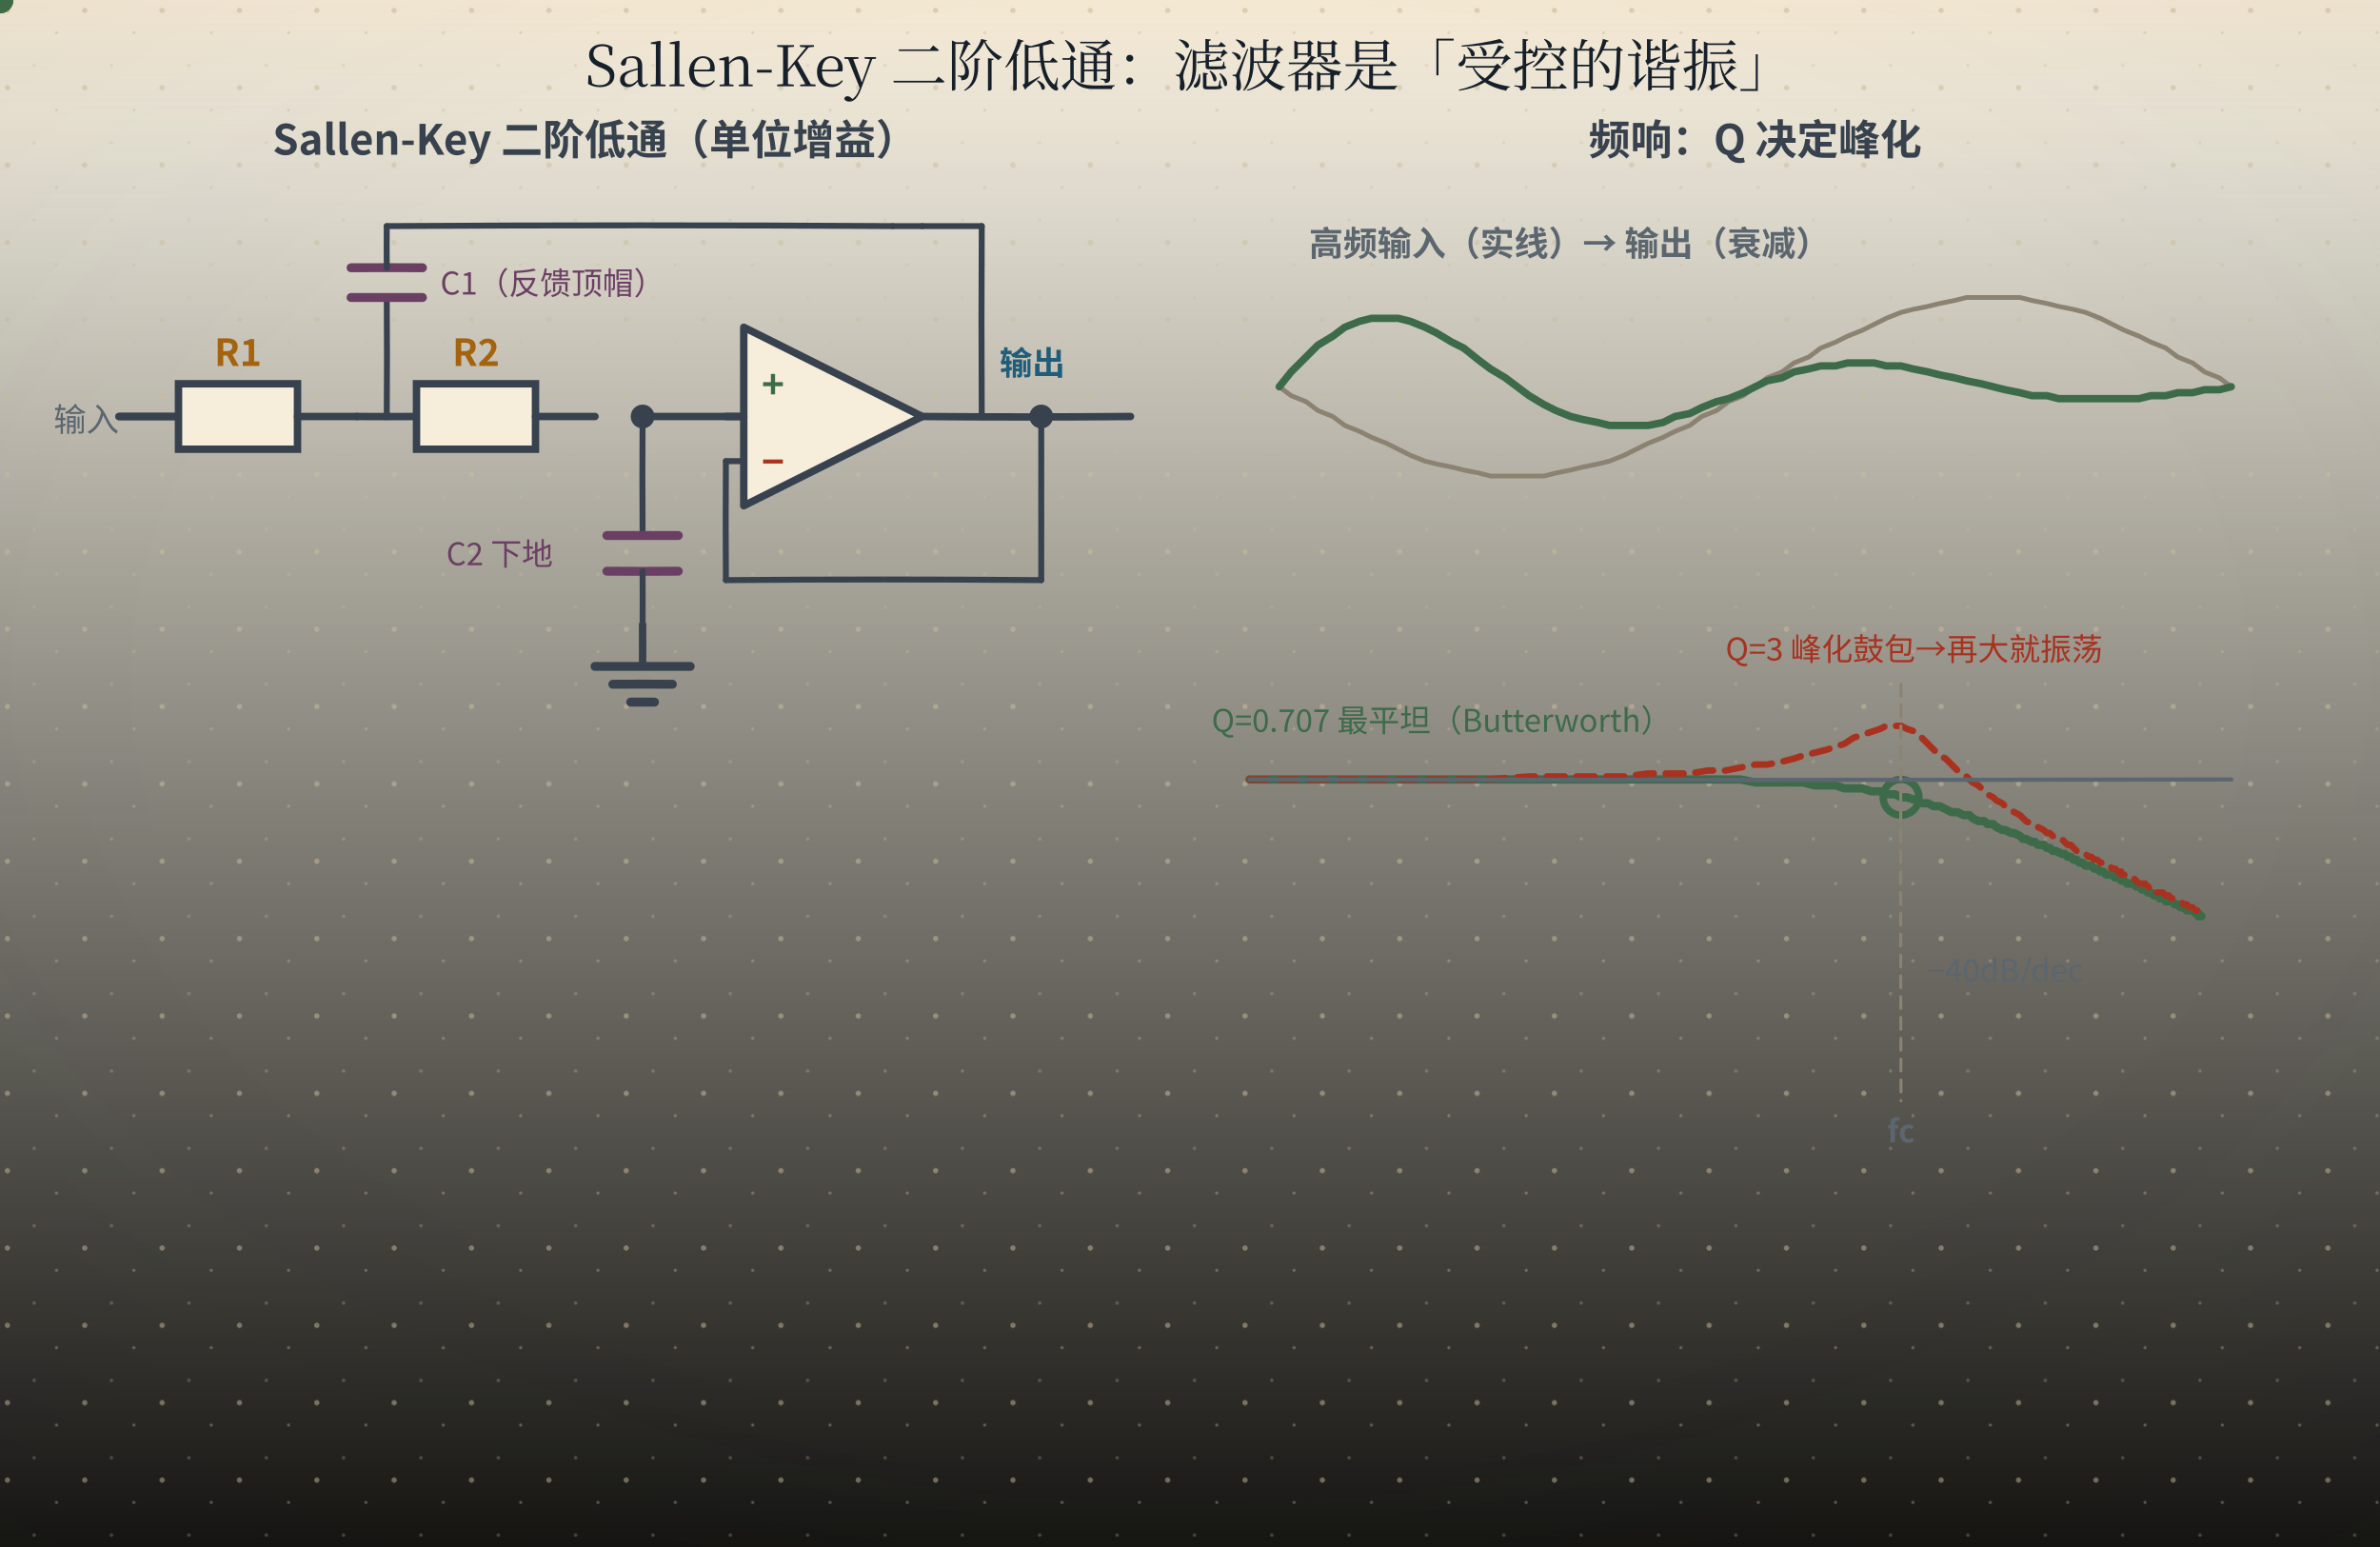
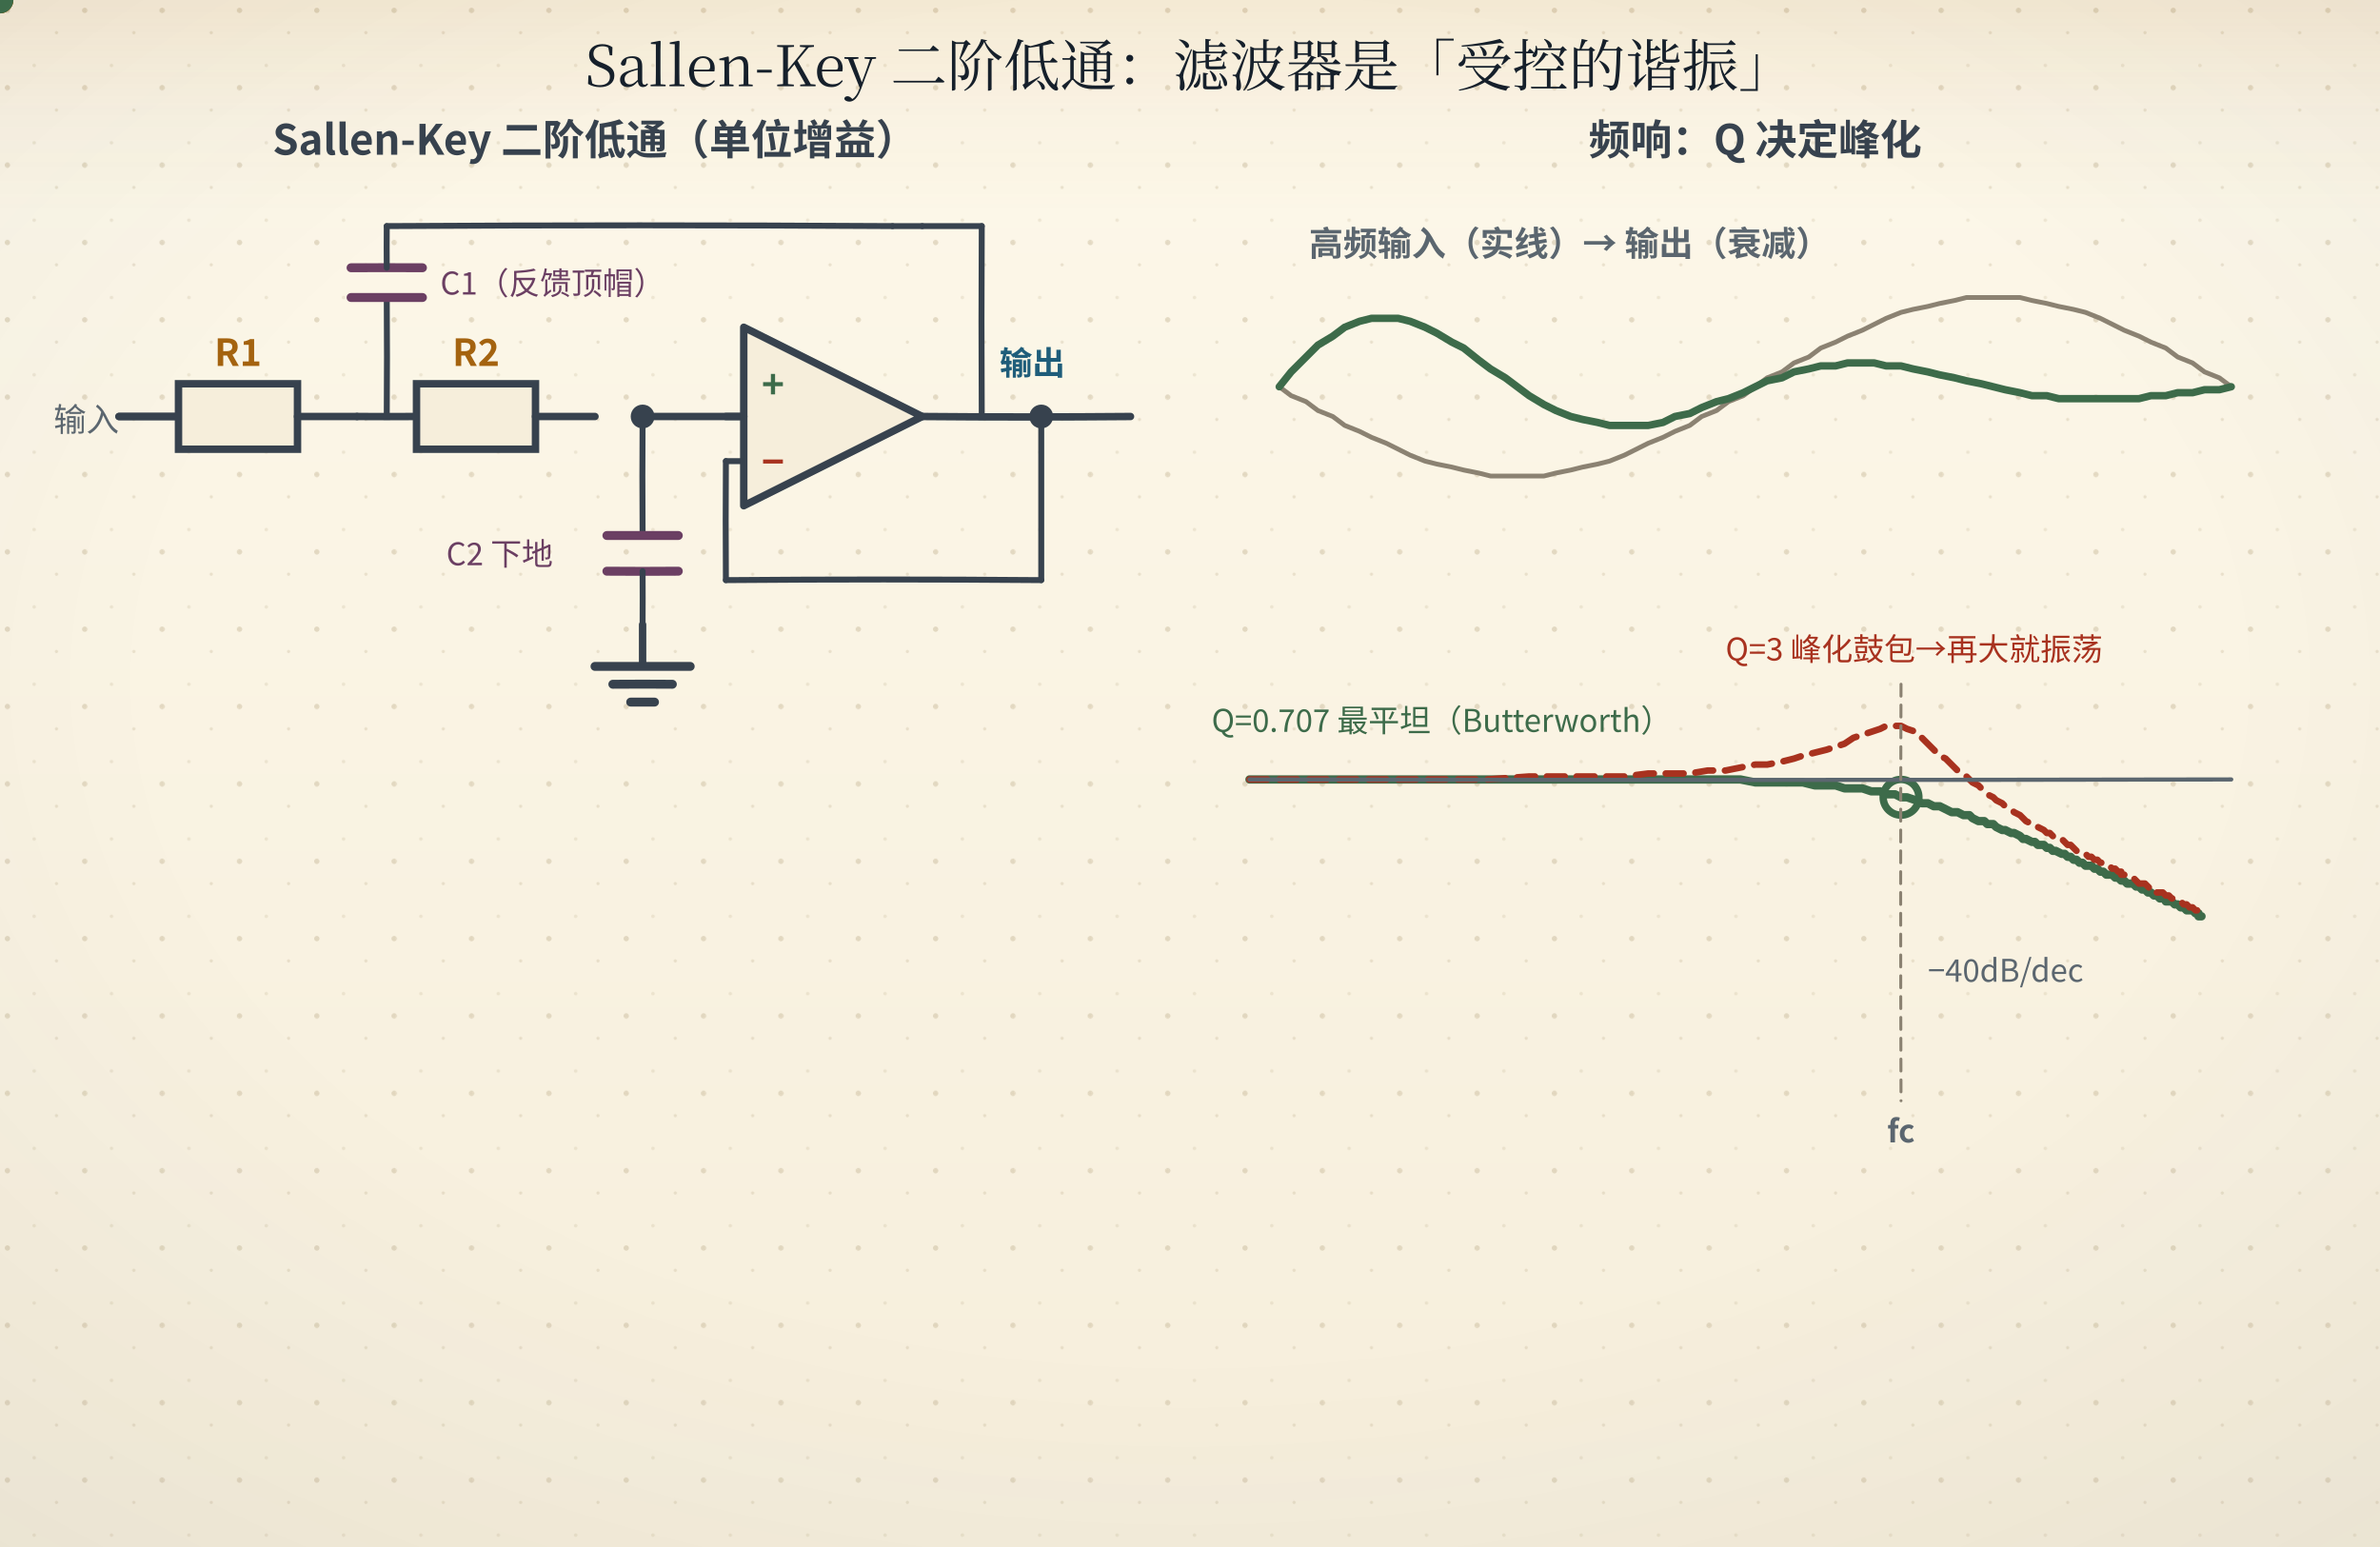
<svg xmlns="http://www.w3.org/2000/svg" width="800" height="520" viewBox="0 0 800 520" role="img" aria-labelledby="ttl">
  <defs>
    <linearGradient id="bgL" x1="0" y1="0" x2="0" y2="1">
      <stop offset="0" stop-color="#fdf8ea" />
-       <stop offset="1" stop-color="#141310" />
+       <stop offset="1" stop-color="#f6eedb" />
    </linearGradient>
    <linearGradient id="bgD" x1="0" y1="0" x2="0" y2="1">
      <stop offset="0" stop-color="#141310" />
      <stop offset="1" stop-color="#1d1a14" />
    </linearGradient>
    <radialGradient id="vig" cx="0.5" cy="0.44" r="0.78">
      <stop offset="0.55" stop-color="#16202b" stop-opacity="0" />
      <stop offset="1" stop-color="#16202b" stop-opacity="0.055" />
    </radialGradient>
    <linearGradient id="hdr" x1="0" y1="0" x2="0" y2="1">
      <stop offset="0" stop-color="#a4630f" stop-opacity="0.10" />
      <stop offset="0.55" stop-color="#a4630f" stop-opacity="0.028" />
      <stop offset="1" stop-color="#a4630f" stop-opacity="0" />
    </linearGradient>
    <linearGradient id="hdrD" x1="0" y1="0" x2="0" y2="1">
      <stop offset="0" stop-color="#dcab63" stop-opacity="0.13" />
      <stop offset="0.55" stop-color="#dcab63" stop-opacity="0.04" />
      <stop offset="1" stop-color="#dcab63" stop-opacity="0" />
    </linearGradient>
    <pattern id="dots" width="26" height="26" patternUnits="userSpaceOnUse">
      <circle cx="2.5" cy="3.5" r="0.9" fill="#c9bb9d" />
      <circle cx="19" cy="11" r="0.55" fill="#c9bb9d" opacity="0.7" />
      <circle cx="11.5" cy="22" r="0.6" fill="#c9bb9d" opacity="0.55" />
    </pattern>
    <filter id="soft" x="-40%" y="-40%" width="180%" height="180%">
      <feDropShadow dx="0" dy="1.4" stdDeviation="2" flood-color="#16202b" flood-opacity="0.13" />
    </filter>
    <filter id="pglow" x="-70%" y="-70%" width="240%" height="240%">
      <feGaussianBlur stdDeviation="1.7" result="b" />
      <feMerge>
        <feMergeNode in="b" />
        <feMergeNode in="SourceGraphic" />
      </feMerge>
    </filter>
  </defs>
  <rect class="page-bg" width="800" height="520" fill="url(#bgL)" />
  <rect class="page-grain" width="800" height="520" fill="url(#dots)" />
  <rect class="page-vig" width="800" height="520" fill="url(#vig)" />
  <rect class="page-hdr" width="800" height="72" fill="url(#hdr)" />
  <style>
text{font-family:"Segoe UI","Microsoft YaHei","PingFang SC","Hiragino Sans GB","Noto Sans CJK SC","Source Han Sans SC","Noto Sans SC",sans-serif;}
line,path,polyline,polygon{stroke-linecap:round;stroke-linejoin:round}
.page-bg{fill:url(#bgL)}
.page-grain{opacity:.5}
.page-vig{opacity:1}
.page-hdr{fill:url(#hdr)}
@media (prefers-color-scheme: dark){
.page-bg{fill:url(#bgD)}
.page-grain{opacity:.34}
.page-vig{opacity:.5}
.page-hdr{fill:url(#hdrD)}
[fill="#fdf8ea"]{fill:#141310}
[stroke="#fdf8ea"]{stroke:#141310}
[fill="#f6eedb"]{fill:#1d1a14}
[stroke="#f6eedb"]{stroke:#1d1a14}
[fill="#e0d3b8"]{fill:#3b3529}
[stroke="#e0d3b8"]{stroke:#3b3529}
[fill="#c9bb9d"]{fill:#4a4436}
[stroke="#c9bb9d"]{stroke:#4a4436}
[fill="#16202b"]{fill:#ece4d3}
[stroke="#16202b"]{stroke:#ece4d3}
[fill="#37424e"]{fill:#cfc6b4}
[stroke="#37424e"]{stroke:#cfc6b4}
[fill="#5b666f"]{fill:#a79e8b}
[stroke="#5b666f"]{stroke:#a79e8b}
[fill="#8b8272"]{fill:#857c6c}
[stroke="#8b8272"]{stroke:#857c6c}
text[fill="#fdf8ea"]{fill:#f9f3e3}
[fill="#e6eff3"]{fill:#17262e}
[fill="#e4f1f3"]{fill:#15262a}
[fill="#e8efe6"]{fill:#182418}
[fill="#f6e7e1"]{fill:#281a16}
[fill="#f7eedb"]{fill:#292114}
[fill="#efe8ee"]{fill:#241c22}
text[fill="#1f5d7a"]{fill:#7fb7cf}
:is(rect,circle,path,line,polygon,polyline,ellipse,g)[fill="#1f5d7a"]{fill:#2b4d5f}
[stroke="#1f5d7a"]{stroke:#6fa3b9}
text[fill="#2f7f96"]{fill:#8ac9d8}
:is(rect,circle,path,line,polygon,polyline,ellipse,g)[fill="#2f7f96"]{fill:#2b5660}
[stroke="#2f7f96"]{stroke:#77b2c1}
text[fill="#3d6b4a"]{fill:#98c096}
:is(rect,circle,path,line,polygon,polyline,ellipse,g)[fill="#3d6b4a"]{fill:#2f4a33}
[stroke="#3d6b4a"]{stroke:#7aa87c}
text[fill="#a8321f"]{fill:#e0907a}
:is(rect,circle,path,line,polygon,polyline,ellipse,g)[fill="#a8321f"]{fill:#55231b}
[stroke="#a8321f"]{stroke:#c07a63}
text[fill="#a4630f"]{fill:#dcab63}
:is(rect,circle,path,line,polygon,polyline,ellipse,g)[fill="#a4630f"]{fill:#553a17}
[stroke="#a4630f"]{stroke:#c08a45}
text[fill="#6b3f63"]{fill:#c4a2bf}
:is(rect,circle,path,line,polygon,polyline,ellipse,g)[fill="#6b3f63"]{fill:#452c40}
[stroke="#6b3f63"]{stroke:#a17c9b}
}
</style>
  <text x="400" y="29" text-anchor="middle" font-size="19" font-weight="bold" fill="#16202b" style="font-family:'KaiTi','STKaiti','Kaiti SC','LXGW WenKai','Noto Serif CJK SC','Source Han Serif SC','Songti SC','SimSun','Noto Serif SC',serif;font-weight:400">Sallen-Key 二阶低通：滤波器是「受控的谐振」</text>
  <text x="200" y="52" text-anchor="middle" font-size="14" font-weight="bold" fill="#37424e">Sallen-Key 二阶低通（单位增益）</text>
  <path d="M40 140 Q50.00 139.97 60 140" fill="none" stroke="#37424e" stroke-width="2.5" />
  <text x="18" y="145" font-size="11" fill="#5b666f">输入</text>
  <path d="M40 140 Q50.00 139.97 60 140" fill="none" stroke="#37424e" stroke-width="2.5" />
  <rect x="60" y="129" width="40" height="22" fill="#f6eedb" stroke="#37424e" stroke-width="2.5" />
  <path d="M100 140 Q110.00 139.96 120 140" fill="none" stroke="#37424e" stroke-width="2.5" />
  <text x="80.0" y="123" text-anchor="middle" font-size="12.5" font-weight="bold" fill="#a4630f">R1</text>
  <path d="M120 140 Q130.00 140.07 140 140" fill="none" stroke="#37424e" stroke-width="2.5" />
  <rect x="140" y="129" width="40" height="22" fill="#f6eedb" stroke="#37424e" stroke-width="2.5" />
  <path d="M180 140 Q190.00 139.96 200 140" fill="none" stroke="#37424e" stroke-width="2.5" />
  <text x="160.0" y="123" text-anchor="middle" font-size="12.5" font-weight="bold" fill="#a4630f">R2</text>
  <circle cx="216" cy="140" r="4" fill="#37424e" />
  <path d="M216 140 Q233.00 140.03 250 140" fill="none" stroke="#37424e" stroke-width="2.5" />
  <path d="M130 140 Q130.16 120.00 130 100" fill="none" stroke="#37424e" stroke-width="2" />
  <path d="M118 100 Q130.00 99.99 142 100" fill="none" stroke="#6b3f63" stroke-width="3" />
  <path d="M118 90 Q130.00 89.95 142 90" fill="none" stroke="#6b3f63" stroke-width="3" />
  <path d="M130 90 Q129.94 83.00 130 76" fill="none" stroke="#37424e" stroke-width="2" />
  <path d="M130 76 Q215.00 75.48 300 76" fill="none" stroke="#37424e" stroke-width="2" />
  <text x="148" y="99" font-size="10.5" fill="#6b3f63">C1（反馈顶帽）</text>
  <path d="M216 140 Q215.86 160.00 216 180" fill="none" stroke="#37424e" stroke-width="2" />
  <path d="M204 180 Q216.00 180.04 228 180" fill="none" stroke="#6b3f63" stroke-width="3" />
  <path d="M204 192 Q216.00 192.10 228 192" fill="none" stroke="#6b3f63" stroke-width="3" />
  <path d="M216 192 Q216.05 201.00 216 210" fill="none" stroke="#37424e" stroke-width="2" />
  <path d="M216 210 Q215.98 217.00 216 224" fill="none" stroke="#37424e" stroke-width="2.5" />
  <path d="M200 224 Q216.00 224.02 232 224" fill="none" stroke="#37424e" stroke-width="3" />
  <path d="M206 230 Q216.00 229.92 226 230" fill="none" stroke="#37424e" stroke-width="3" />
  <line x1="212" y1="236" x2="220" y2="236" stroke="#37424e" stroke-width="3" />
  <text x="150" y="190" font-size="10.5" fill="#6b3f63">C2 下地</text>
  <polygon points="250,110 250,170 310,140" fill="#f6eedb" stroke="#37424e" stroke-width="2.5" />
  <text x="256" y="134" font-size="13" font-weight="bold" fill="#3d6b4a">+</text>
  <text x="256" y="160" font-size="13" font-weight="bold" fill="#a8321f">−</text>
  <line x1="250" y1="140" x2="244" y2="140" stroke="#37424e" stroke-width="2.5" />
  <path d="M310 140 Q345.00 140.30 380 140" fill="none" stroke="#37424e" stroke-width="2.5" />
  <text x="336" y="126" font-size="11" font-weight="bold" fill="#1f5d7a">输出</text>
  <circle cx="350" cy="140" r="4" fill="#37424e" />
  <path d="M350 140 Q349.97 167.50 350 195" fill="none" stroke="#37424e" stroke-width="2" />
  <path d="M350 195 Q297.00 194.57 244 195" fill="none" stroke="#37424e" stroke-width="2" />
  <path d="M244 195 Q243.86 175.00 244 155" fill="none" stroke="#37424e" stroke-width="2" />
  <line x1="244" y1="155" x2="250" y2="155" stroke="#37424e" stroke-width="2" />
  <line x1="300" y1="76" x2="310" y2="76" stroke="#37424e" stroke-width="2" />
  <path d="M310 76 Q320.00 75.98 330 76" fill="none" stroke="#37424e" stroke-width="2" />
  <path d="M330 76 Q329.82 108.00 330 140" fill="none" stroke="#37424e" stroke-width="2" />
  <circle r="4.5" fill="#a4630f">
    <animateMotion dur="7s" begin="-0.4s" repeatCount="indefinite" path="M40,140 L180,140" />
  </circle>
  <circle r="4.5" fill="#a4630f">
    <animateMotion dur="7s" begin="-0.9s" repeatCount="indefinite" path="M180,140 L250,140" />
  </circle>
  <circle r="4" fill="#a4630f">
    <animateMotion dur="7s" begin="-1.4s" repeatCount="indefinite" path="M216,140 L216,210" />
  </circle>
  <circle r="4" fill="#6b3f63">
    <animateMotion dur="7s" begin="-1.9s" repeatCount="indefinite" path="M130,140 L130,76 L310,76 L330,76 L330,140" />
  </circle>
  <circle r="4.5" fill="#3d6b4a">
    <animateMotion dur="7s" begin="-2.4s" repeatCount="indefinite" path="M310,140 L380,140" />
  </circle>
  <circle cx="639" cy="268" r="6" fill="none" stroke="#3d6b4a" stroke-width="2.5">
    <animate attributeName="cy" values="268;268;244;244;268;268" keyTimes="0;0.23;0.28;0.48;0.53;1" dur="7s" repeatCount="indefinite" />
    <animate attributeName="stroke" values="#059669;#059669;#dc2626;#dc2626;#059669;#059669" keyTimes="0;0.23;0.28;0.48;0.53;1" dur="7s" repeatCount="indefinite" />
  </circle>
  <text x="590" y="52" text-anchor="middle" font-size="14" font-weight="bold" fill="#37424e">频响：Q 决定峰化</text>
  <path d="M420,262 L457,262 L481,262 L500,262 L514,262 L526,262 L537,262 L546,262 L554,262 L561,262 L568,262 L574,262 L580,262 L585,262 L590,263 L594,263 L599,263 L603,263 L606,263 L610,264 L614,264 L617,264 L620,265 L623,265 L626,265 L629,266 L632,266 L634,267 L637,267 L639,268 L641,268 L644,269 L646,270 L648,270 L650,271 L652,271 L654,272 L656,273 L658,273 L660,274 L662,274 L663,275 L665,276 L667,276 L668,277 L670,277 L671,278 L673,279 L674,279 L676,280 L677,280 L679,281 L680,282 L681,282 L683,283 L684,283 L685,284 L687,284 L688,285 L689,285 L690,286 L691,286 L693,287 L694,287 L695,288 L696,288 L697,289 L698,289 L699,290 L700,290 L701,291 L702,291 L703,291 L704,292 L705,292 L706,293 L707,293 L708,294 L709,294 L710,294 L711,295 L712,295 L713,296 L713,296 L714,296 L715,297 L716,297 L717,297 L718,298 L718,298 L719,298 L720,299 L721,299 L722,300 L722,300 L723,300 L724,301 L725,301 L725,301 L726,302 L727,302 L728,302 L728,303 L729,303 L730,303 L730,303 L731,304 L732,304 L732,304 L733,305 L734,305 L734,305 L735,306 L736,306 L736,306 L737,306 L738,307 L738,307 L739,307 L739,308 L740,308" fill="none" stroke="#3d6b4a" stroke-width="2.8" />
  <path d="M420,262 L457,262 L481,262 L500,262 L514,261 L526,261 L537,261 L546,261 L554,260 L561,260 L568,260 L574,259 L580,259 L585,258 L590,257 L594,257 L599,256 L603,255 L606,254 L610,253 L614,252 L617,251 L620,250 L623,248 L626,247 L629,246 L632,245 L634,244 L637,244 L639,244 L641,245 L644,246 L646,248 L648,250 L650,252 L652,254 L654,255 L656,257 L658,259 L660,260 L662,262 L663,263 L665,264 L667,266 L668,267 L670,268 L671,269 L673,270 L674,271 L676,272 L677,273 L679,274 L680,275 L681,276 L683,277 L684,277 L685,278 L687,279 L688,280 L689,280 L690,281 L691,282 L693,282 L694,283 L695,284 L696,284 L697,285 L698,286 L699,286 L700,287 L701,287 L702,288 L703,288 L704,289 L705,289 L706,290 L707,290 L708,291 L709,291 L710,292 L711,292 L712,293 L713,293 L713,294 L714,294 L715,295 L716,295 L717,295 L718,296 L718,296 L719,297 L720,297 L721,297 L722,298 L722,298 L723,299 L724,299 L725,299 L725,300 L726,300 L727,300 L728,301 L728,301 L729,301 L730,302 L730,302 L731,302 L732,303 L732,303 L733,303 L734,304 L734,304 L735,304 L736,305 L736,305 L737,305 L738,306 L738,306 L739,306 L739,306 L740,307" fill="none" stroke="#a8321f" stroke-width="2.2" stroke-dasharray="6,4" />
  <path d="M420 262 Q585.00 262.33 750 262" fill="none" stroke="#5b666f" stroke-width="1.4" />
  <path d="M639 230 Q638.75 300.00 639 370" fill="none" stroke="#8b8272" stroke-width="1" stroke-dasharray="4,3" />
  <text x="639" y="384" text-anchor="middle" font-size="10.5" font-weight="bold" fill="#5b666f">fc</text>
  <text x="562" y="246" text-anchor="end" font-size="10.5" fill="#3d6b4a">Q=0.707 最平坦（Butterworth）</text>
  <text x="580" y="222" font-size="10.5" fill="#a8321f">Q=3 峰化鼓包→再大就振荡</text>
  <text x="648" y="330" font-size="10.5" fill="#5b666f">−40dB/dec</text>
  <text x="440" y="86" font-size="11.5" font-weight="bold" fill="#5b666f">高频输入（实线）→ 输出（衰减）</text>
  <path d="M430,130 L434,133 L439,135 L443,138 L448,140 L452,143 L457,145 L461,147 L466,149 L470,151 L474,153 L479,155 L483,156 L488,157 L492,158 L497,159 L501,160 L506,160 L510,160 L514,160 L519,160 L523,159 L528,158 L532,157 L537,156 L541,155 L546,153 L550,151 L554,149 L559,147 L563,145 L568,143 L572,140 L577,138 L581,135 L586,133 L590,130 L594,127 L599,125 L603,122 L608,120 L612,117 L617,115 L621,113 L626,111 L630,109 L634,107 L639,105 L643,104 L648,103 L652,102 L657,101 L661,100 L666,100 L670,100 L674,100 L679,100 L683,101 L688,102 L692,103 L697,104 L701,105 L706,107 L710,109 L714,111 L719,113 L723,115 L728,117 L732,120 L737,122 L741,125 L746,127 L750,130" fill="none" stroke="#8b8272" stroke-width="1.6" />
  <path d="M430,130 L434,125 L439,120 L443,116 L448,113 L452,110 L457,108 L461,107 L466,107 L470,107 L474,108 L479,110 L483,112 L488,115 L492,117 L497,121 L501,124 L506,127 L510,130 L514,133 L519,136 L523,138 L528,140 L532,141 L537,142 L541,143 L546,143 L550,143 L554,143 L559,142 L563,140 L568,139 L572,137 L577,135 L581,134 L586,132 L590,130 L594,128 L599,127 L603,125 L608,124 L612,123 L617,123 L621,122 L626,122 L630,122 L634,123 L639,123 L643,124 L648,125 L652,126 L657,127 L661,128 L666,129 L670,130 L674,131 L679,132 L683,133 L688,133 L692,134 L697,134 L701,134 L706,134 L710,134 L714,134 L719,134 L723,133 L728,133 L732,132 L737,132 L741,131 L746,131 L750,130" fill="none" stroke="#3d6b4a" stroke-width="2.5" />
  <g>
-     <animateTransform attributeName="transform" type="translate" values="0 6.0;0 0.0;0 0.0;0 6.0;0 6.0" keyTimes="0;0.03;0.18;0.23;1" dur="7s" repeatCount="indefinite" />
+     <animateTransform attributeName="transform" type="translate" values="0 6.0;0 0.0;0 0.0;0 -4.0;0 6.0" keyTimes="0;0.03;0.18;0.23;1" dur="7s" repeatCount="indefinite" />
    <rect x="260.0" y="446.9" width="280.0" height="24.1" rx="12.0" fill="#3d6b4a" fill-opacity="0.09" stroke="#3d6b4a" stroke-opacity="0.38" stroke-width="1.3" filter="url(#soft)" opacity="0">
      <animate attributeName="opacity" values="0;1;1;0;0" keyTimes="0;0.03;0.18;0.23;1" dur="7s" repeatCount="indefinite" />
    </rect>
    <text x="400" y="460" text-anchor="middle" font-size="14.5" font-weight="bold" fill="#3d6b4a" opacity="0">① 低频：C 开路信号直通——增益=1<animate attributeName="opacity" values="0;1;1;0;0" keyTimes="0;0.03;0.18;0.23;1" dur="7s" repeatCount="indefinite" />
    </text>
  </g>
  <g>
-     <animateTransform attributeName="transform" type="translate" values="0 6.0;0 6.0;0 0.0;0 0.0;0 6.0;0 6.0" keyTimes="0;0.23;0.28;0.48;0.53;1" dur="7s" repeatCount="indefinite" />
+     <animateTransform attributeName="transform" type="translate" values="0 6.0;0 6.0;0 0.0;0 0.0;0 -4.0;0 6.0" keyTimes="0;0.23;0.28;0.48;0.53;1" dur="7s" repeatCount="indefinite" />
    <rect x="147.6" y="446.9" width="504.9" height="24.1" rx="12.0" fill="#a8321f" fill-opacity="0.09" stroke="#a8321f" stroke-opacity="0.38" stroke-width="1.3" filter="url(#soft)" opacity="0">
      <animate attributeName="opacity" values="0;0;1;1;0;0" keyTimes="0;0.23;0.28;0.48;0.53;1" dur="7s" repeatCount="indefinite" />
    </rect>
    <text x="400" y="460" text-anchor="middle" font-size="14.5" font-weight="bold" fill="#a8321f" opacity="0">② fc 附近：C1 顶帽正反馈「托一把」——Q 值决定这里是平还是鼓包<animate attributeName="opacity" values="0;0;1;1;0;0" keyTimes="0;0.23;0.28;0.48;0.53;1" dur="7s" repeatCount="indefinite" />
    </text>
  </g>
  <g>
-     <animateTransform attributeName="transform" type="translate" values="0 6.0;0 6.0;0 0.0;0 0.0;0 6.0;0 6.0" keyTimes="0;0.53;0.58;0.78;0.83;1" dur="7s" repeatCount="indefinite" />
+     <animateTransform attributeName="transform" type="translate" values="0 6.0;0 6.0;0 0.0;0 0.0;0 -4.0;0 6.0" keyTimes="0;0.53;0.58;0.78;0.83;1" dur="7s" repeatCount="indefinite" />
    <rect x="218.8" y="446.9" width="362.4" height="24.1" rx="12.0" fill="#6b3f63" fill-opacity="0.09" stroke="#6b3f63" stroke-opacity="0.38" stroke-width="1.3" filter="url(#soft)" opacity="0">
      <animate attributeName="opacity" values="0;0;1;1;0;0" keyTimes="0;0.53;0.58;0.78;0.83;1" dur="7s" repeatCount="indefinite" />
    </rect>
    <text x="400" y="460" text-anchor="middle" font-size="14.5" font-weight="bold" fill="#6b3f63" opacity="0">③ 高频：两级 RC 接力衰减，−40dB/十倍频滚降<animate attributeName="opacity" values="0;0;1;1;0;0" keyTimes="0;0.53;0.58;0.78;0.83;1" dur="7s" repeatCount="indefinite" />
    </text>
  </g>
  <g>
    <animateTransform attributeName="transform" type="translate" values="0 6.0;0 6.0;0 0.0;0 0.0" keyTimes="0;0.83;0.88;1" dur="7s" repeatCount="indefinite" />
    <rect x="165.7" y="446.9" width="468.5" height="24.1" rx="12.0" fill="#1f5d7a" fill-opacity="0.09" stroke="#1f5d7a" stroke-opacity="0.38" stroke-width="1.3" filter="url(#soft)" opacity="0">
      <animate attributeName="opacity" values="0;0;1;1" keyTimes="0;0.83;0.88;1" dur="7s" repeatCount="indefinite" />
    </rect>
    <text x="400" y="460" text-anchor="middle" font-size="14.5" font-weight="bold" fill="#1f5d7a" opacity="0">④ 级数每+1 滚降+20dB——要更陡？多级级联，Q 值按查表分配<animate attributeName="opacity" values="0;0;1;1" keyTimes="0;0.83;0.88;1" dur="7s" repeatCount="indefinite" />
    </text>
  </g>
  <g opacity="0">
    <animate attributeName="opacity" values="0;0;1;1" keyTimes="0;0.88;0.92;1" dur="7s" repeatCount="indefinite" />
    <rect x="35" y="470" width="730" height="34.0" rx="9" fill="#e8efe6" stroke="#3d6b4a" stroke-width="1.5" filter="url(#soft)" />
    <rect x="41" y="477" width="3" height="20.0" rx="1.5" fill="#3d6b4a" />
    <text x="400" y="492.0" text-anchor="middle" font-size="13.5" font-weight="bold" fill="#3d6b4a">fc = 1/(2πRC)（R1=R2、C1=C2 时）· Q 由增益设定——滤波器不是衰减器，是受控的谐振</text>
  </g>
</svg>
